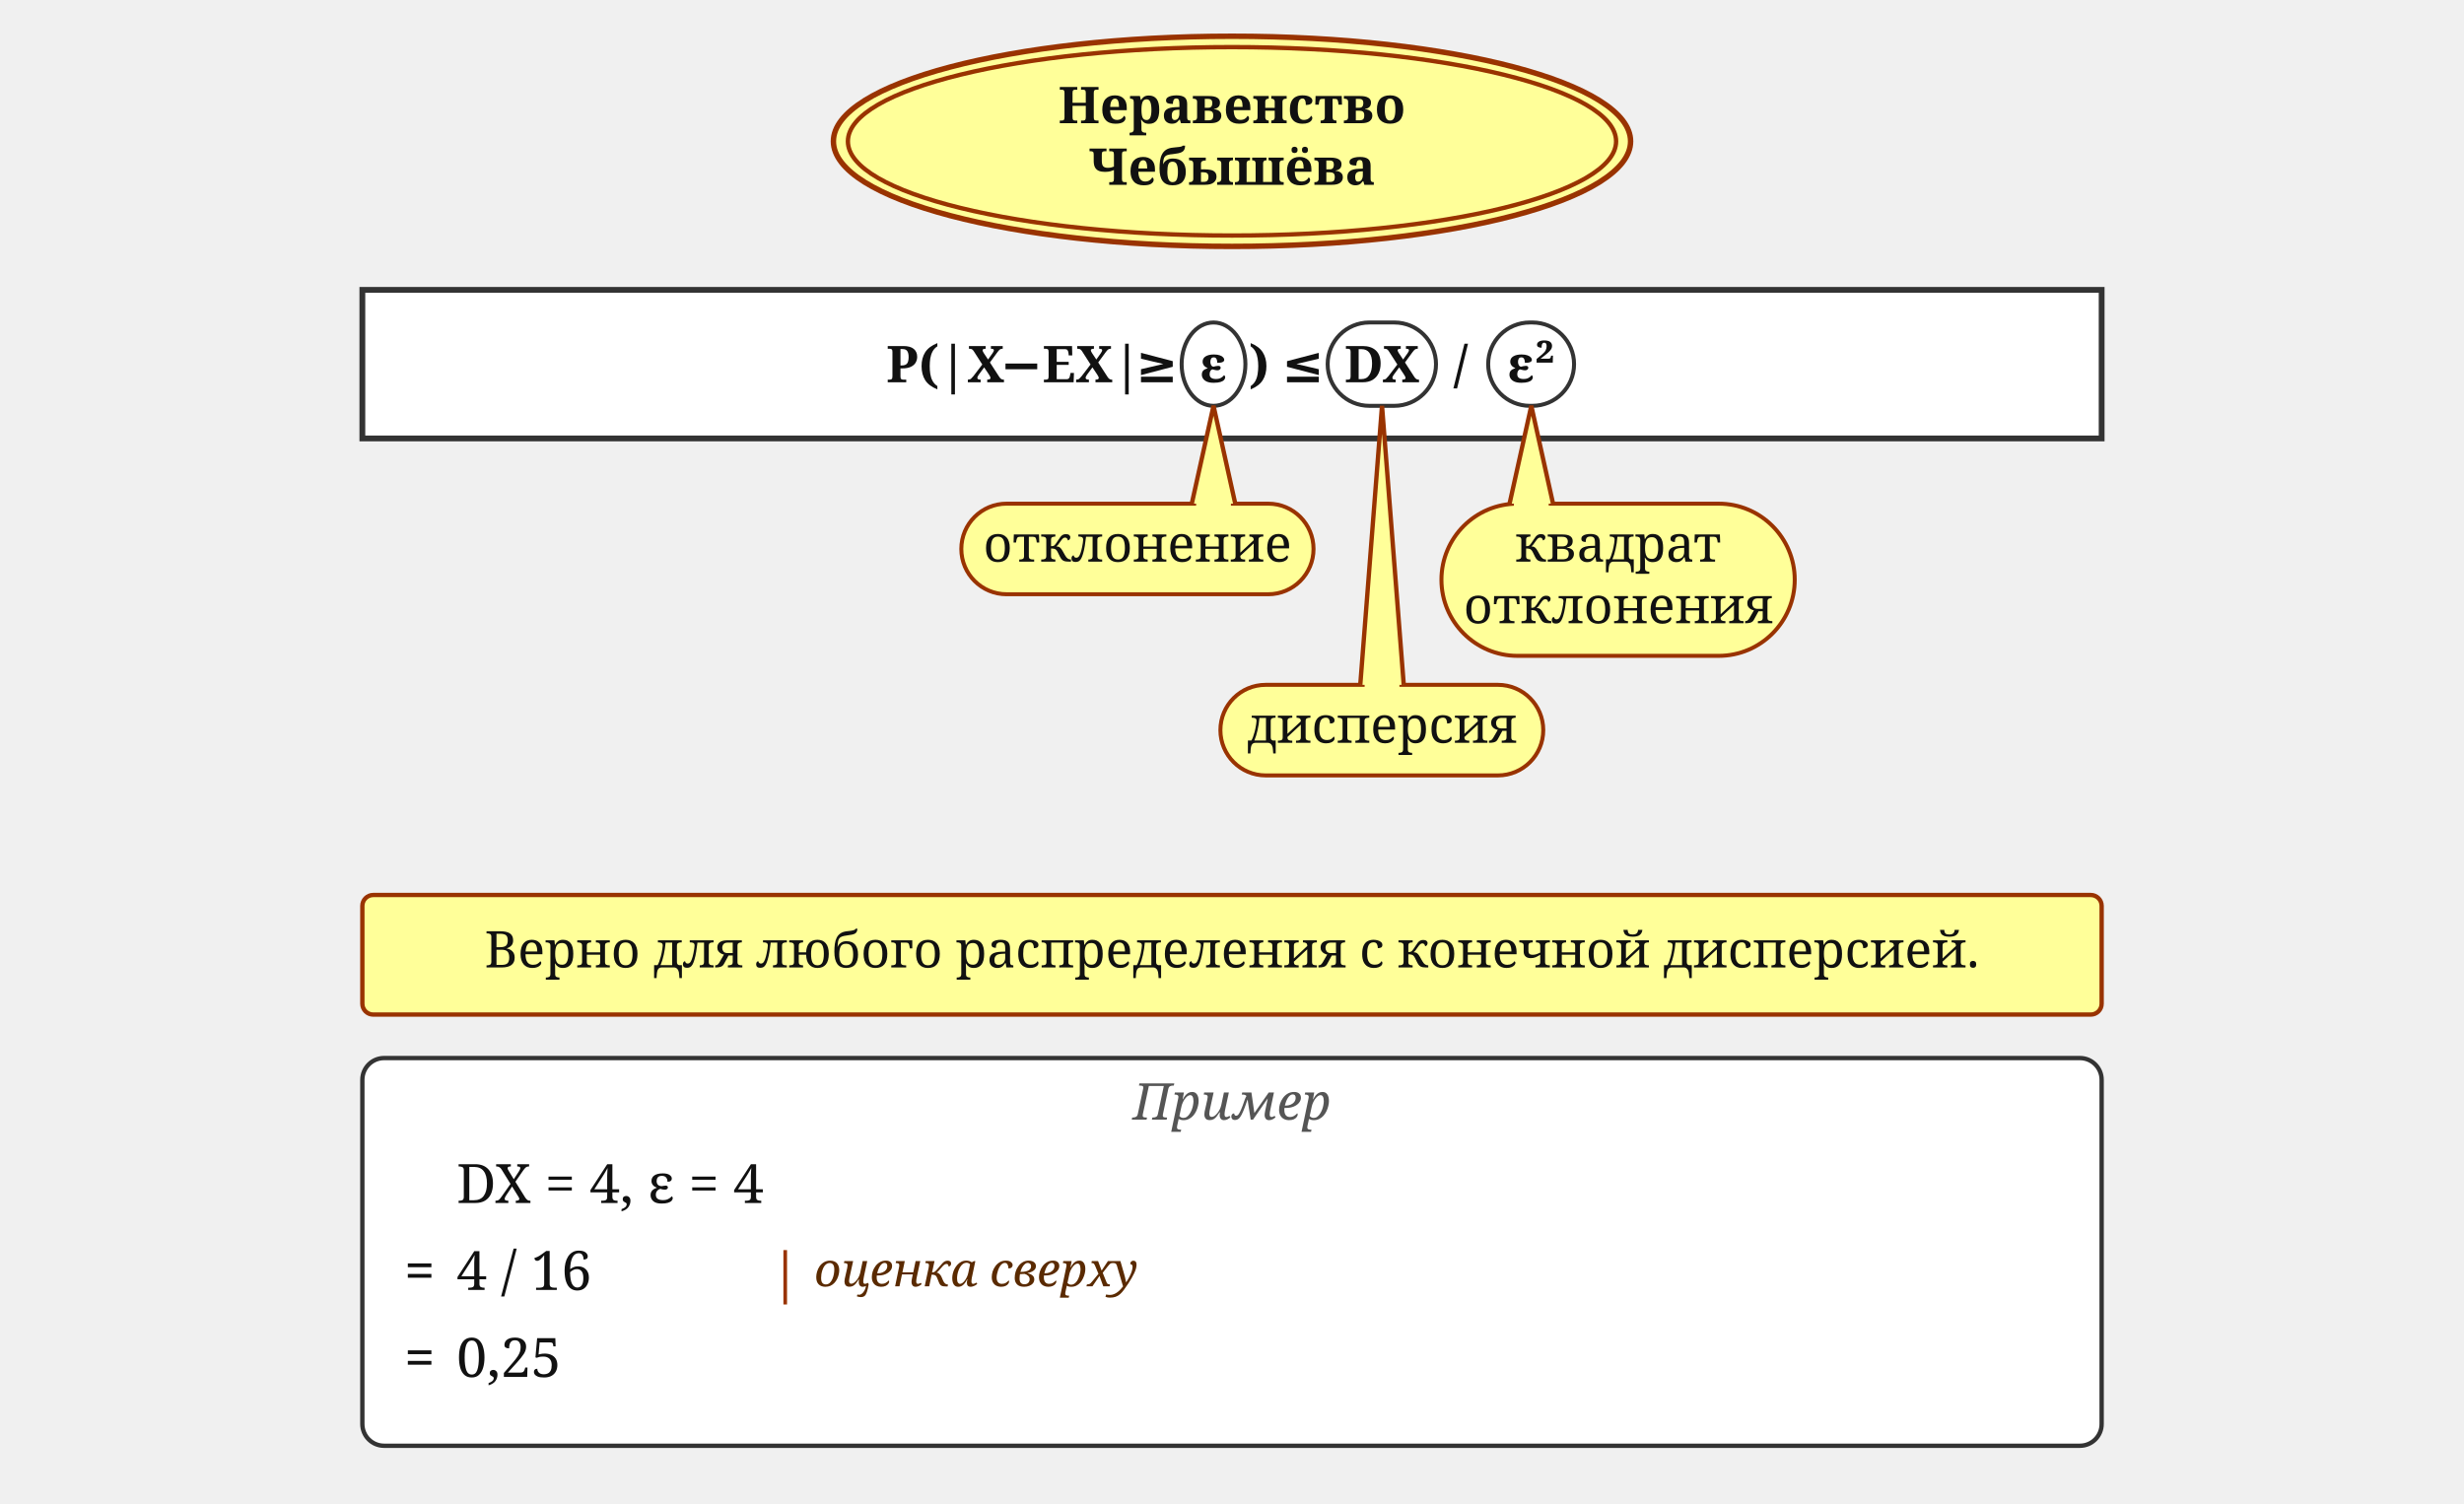
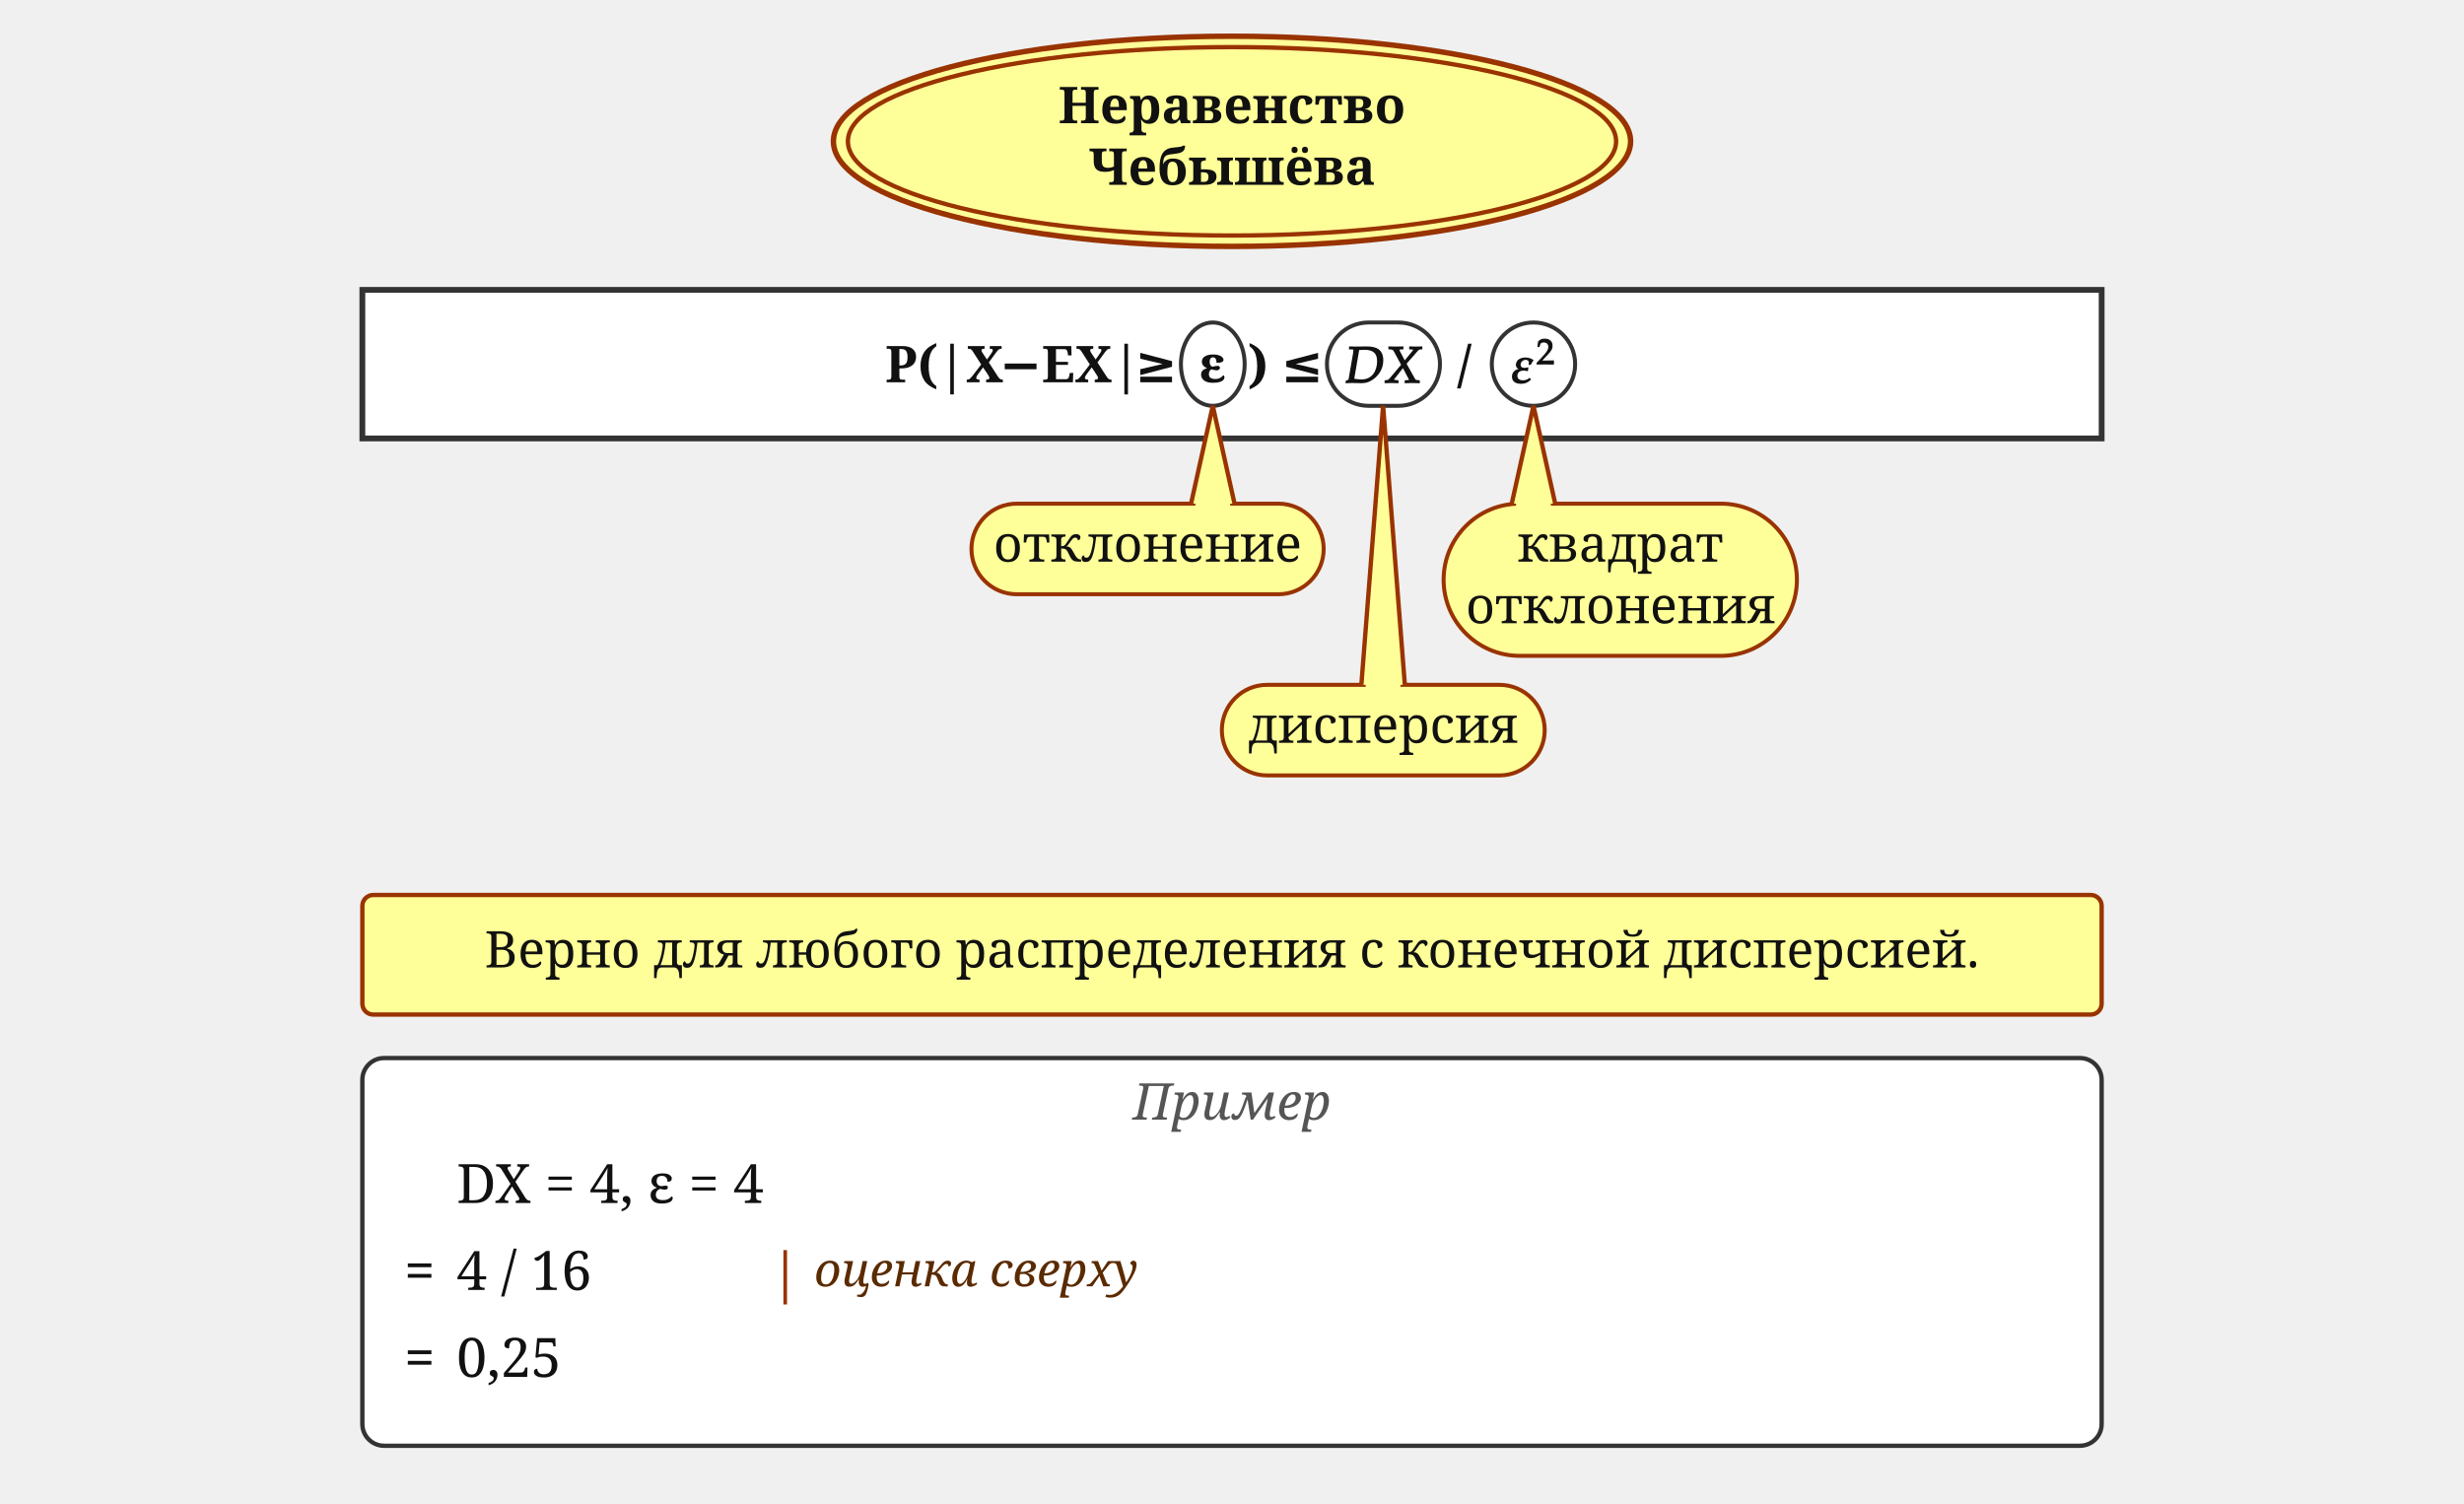
<svg xmlns="http://www.w3.org/2000/svg" width="680" height="415" viewBox="0 0 680 415" font-family="PT Serif, serif">
  <g transform="translate(0.0,0.0)">
    <ellipse cx="340.0" cy="39.0" rx="110.0" ry="29.0" fill="#FFFF99" stroke="#993300" stroke-width="1.5" />
    <ellipse cx="340.0" cy="39.0" rx="106.0" ry="26.0" fill="none" stroke="#993300" stroke-width="1.2" />
    <text x="340.0" y="34.0" font-size="14" text-anchor="middle" font-weight="bold" fill="#111">Неравенство</text>
    <text x="340.0" y="51.0" font-size="14" text-anchor="middle" font-weight="bold" fill="#111">Чебышёва</text>
    <g transform="translate(10.0,80.0)">
      <rect x="90.0" y="0.0" width="480.0" height="41.0" rx="0" fill="#FFFFFF" stroke="#333333" stroke-width="1.6" />
-       <text x="234.6" y="25.5" font-size="14" text-anchor="start" font-weight="bold" fill="#111">P(|X</text>
-       <text x="262.3" y="25.5" font-size="14" text-anchor="start" font-weight="bold" fill="#111"> </text>
-       <text x="266.0" y="25.5" font-size="14" text-anchor="start" font-weight="bold" fill="#111">−</text>
-       <text x="273.9" y="25.5" font-size="14" text-anchor="start" font-weight="bold" fill="#111"> </text>
-       <text x="277.7" y="25.5" font-size="14" text-anchor="start" font-weight="bold" fill="#111">EX|</text>
-       <text x="299.7" y="25.5" font-size="14" text-anchor="start" font-weight="bold" fill="#111"> </text>
-       <text x="303.4" y="25.5" font-size="14" text-anchor="start" font-weight="bold" fill="#111">≥</text>
-       <text x="311.4" y="25.5" font-size="14" text-anchor="start" font-weight="bold" fill="#111"> </text>
-       <rect x="316.1" y="9.0" width="17.6" height="23.0" rx="11.5" fill="#fff" stroke="#333333" stroke-width="1.1" />
-       <text x="324.9" y="25.5" font-size="14" text-anchor="middle" font-weight="bold" fill="#111">ε</text>
-       <text x="334.7" y="25.5" font-size="14" text-anchor="start" font-weight="bold" fill="#111">)</text>
-       <text x="340.0" y="25.5" font-size="14" text-anchor="start" font-weight="bold" fill="#111"> </text>
-       <text x="343.7" y="25.5" font-size="14" text-anchor="start" font-weight="bold" fill="#111">≤</text>
-       <text x="351.6" y="25.5" font-size="14" text-anchor="start" font-weight="bold" fill="#111"> </text>
-       <rect x="356.4" y="9.0" width="29.9" height="23.0" rx="11.5" fill="#fff" stroke="#333333" stroke-width="1.1" />
-       <text x="371.4" y="25.5" font-size="14" text-anchor="middle" font-weight="bold" fill="#111">DX</text>
-       <text x="387.3" y="25.5" font-size="14" text-anchor="start" font-weight="bold" fill="#111"> </text>
-       <text x="391.1" y="25.5" font-size="14" text-anchor="start" font-weight="bold" fill="#111">/</text>
-       <text x="395.9" y="25.5" font-size="14" text-anchor="start" font-weight="bold" fill="#111"> </text>
-       <rect x="400.7" y="9.0" width="23.7" height="23.0" rx="11.5" fill="#fff" stroke="#333333" stroke-width="1.1" />
-       <text x="412.6" y="25.5" font-size="14" text-anchor="middle" font-weight="bold" fill="#111">ε²</text>
-       <rect x="255.3" y="59.0" width="97.2" height="25.0" rx="12.5" fill="#FFFF99" stroke="#993300" stroke-width="1.1" />
+       <text x="234.3" y="25.5" font-size="14" text-anchor="start" font-weight="bold" fill="#111">P(|X</text>
+       <text x="262.0" y="25.5" font-size="14" text-anchor="start" font-weight="bold" fill="#111"> </text>
+       <text x="265.8" y="25.5" font-size="14" text-anchor="start" font-weight="bold" fill="#111">−</text>
+       <text x="273.7" y="25.5" font-size="14" text-anchor="start" font-weight="bold" fill="#111"> </text>
+       <text x="277.5" y="25.5" font-size="14" text-anchor="start" font-weight="bold" fill="#111">EX|</text>
+       <text x="299.4" y="25.5" font-size="14" text-anchor="start" font-weight="bold" fill="#111"> </text>
+       <text x="303.2" y="25.5" font-size="14" text-anchor="start" font-weight="bold" fill="#111">≥</text>
+       <text x="311.1" y="25.5" font-size="14" text-anchor="start" font-weight="bold" fill="#111"> </text>
+       <rect x="315.9" y="9.0" width="17.6" height="23.0" rx="11.5" fill="#fff" stroke="#333333" stroke-width="1.1" />
+       <text x="324.7" y="25.5" font-size="14" text-anchor="middle" font-weight="bold" fill="#111">ε</text>
+       <text x="334.4" y="25.5" font-size="14" text-anchor="start" font-weight="bold" fill="#111">)</text>
+       <text x="339.7" y="25.5" font-size="14" text-anchor="start" font-weight="bold" fill="#111"> </text>
+       <text x="343.5" y="25.5" font-size="14" text-anchor="start" font-weight="bold" fill="#111">≤</text>
+       <text x="351.4" y="25.5" font-size="14" text-anchor="start" font-weight="bold" fill="#111"> </text>
+       <rect x="356.2" y="9.0" width="31.2" height="23.0" rx="11.5" fill="#fff" stroke="#333333" stroke-width="1.1" />
+       <svg x="361.17" y="15.80" width="21.15" height="9.74" viewBox="0 -693 1511 696" overflow="visible" color="#111">
+         <g stroke="currentColor" fill="currentColor" stroke-width="30" transform="scale(1,-1)">
+           <path d="M316-3C388-3 437 8 489 34C645 114 741 265 741 431C741 529 711 599 650 642C604 675 519 693 424 692L220 689L210 689C201 689 198 689 97 692L94 664L147 662C171 661 182 653 182 635C182 621 178 589 173 559L86 55C81 31 56 29 33 23L28-3L121 0L176 0C211 0 282-3 316-3M384 655C566 655 649 579 649 415C649 225 549 41 329 41C285 41 236 46 168 56C168 68 169 75 172 93L268 650C291 650 349 655 384 655Z" />
+           <g transform="translate(777,0)">
+             <path d="M416 25L416-3C464-1 509 0 551 0C591 0 636-1 684-3L684 25L659 27C618 30 605 37 591 61L420 368L641 620C671 653 680 659 706 662L734 664L734 692L620 689C608 689 594 689 505 692L505 664L538 662C570 660 583 655 583 643C583 632 578 623 560 601L399 405L295 604C286 622 281 634 281 642C281 654 294 660 324 662L361 664L361 692L315 691C274 690 244 689 228 689C211 689 181 690 140 691L95 692L95 664L121 662C170 657 182 650 202 613L348 343L110 61C95 43 72 31 48 28L20 25L20-3C69-1 110 0 145 0C181 0 221-1 264-3L264 25L232 28C194 32 177 38 177 50C177 58 181 67 187 75L369 306L488 80C497 62 502 49 502 40C502 32 495 29 470 29L454 28Z" />
+           </g>
+         </g>
+       </svg>
+       <text x="388.3" y="25.5" font-size="14" text-anchor="start" font-weight="bold" fill="#111"> </text>
+       <text x="392.1" y="25.5" font-size="14" text-anchor="start" font-weight="bold" fill="#111">/</text>
+       <text x="396.9" y="25.5" font-size="14" text-anchor="start" font-weight="bold" fill="#111"> </text>
+       <rect x="401.7" y="9.0" width="23.0" height="23.0" rx="11.5" fill="#fff" stroke="#333333" stroke-width="1.1" />
+       <svg x="406.70" y="13.60" width="13.00" height="12.11" viewBox="0 -850.2 928.8 865.2" overflow="visible" color="#111">
+         <g stroke="currentColor" fill="currentColor" stroke-width="30" transform="scale(1,-1)">
+           <path d="M224-15C292-15 346 9 397 55L386 67C310 3 129-2 132 131C135 235 247 265 341 235C345 238 340 218 346 277C278 259 193 267 196 348C198 409 249 457 309 457C365 457 400 417 385 358L400 358L446 434C347 501 147 489 133 352C128 300 166 274 211 262L211 254C128 247 56 205 55 113C53 12 138-15 224-15Z" />
+           <g transform="translate(526,363) scale(0.707)">
+             <path d="M16 23L16-3C203-3 203 0 239 0C275 0 275-3 468-3L468 82C353 77 307 81 122 77L304 270C401 373 431 428 431 503C431 618 353 689 226 689C154 689 105 669 56 619L39 483L68 483L81 529C97 587 133 612 200 612C286 612 341 558 341 473C341 398 299 324 186 204Z" />
+           </g>
+         </g>
+       </svg>
+       <rect x="258.1" y="59.0" width="97.2" height="25.0" rx="12.5" fill="#FFFF99" stroke="#993300" stroke-width="1.1" />
      <g data-k="tail">
-         <path d="M318.9,59.0L324.9,32.0L330.9,59.0" fill="#FFFF99" stroke="#993300" stroke-width="1.2" />
-         <line x1="320.1" y1="59.0" x2="329.7" y2="59.0" stroke="#FFFF99" stroke-width="2.8" />
+         <path d="M318.7,59.0L324.7,32.0L330.7,59.0" fill="#FFFF99" stroke="#993300" stroke-width="1.2" />
+         <line x1="319.9" y1="59.0" x2="329.5" y2="59.0" stroke="#FFFF99" stroke-width="2.8" />
      </g>
-       <text x="303.9" y="75.0" font-size="14" text-anchor="middle" fill="#111">отклонение</text>
-       <rect x="387.8" y="59.0" width="97.5" height="42.0" rx="21" fill="#FFFF99" stroke="#993300" stroke-width="1.1" />
+       <text x="306.7" y="75.0" font-size="14" text-anchor="middle" fill="#111">отклонение</text>
+       <rect x="388.4" y="59.0" width="97.5" height="42.0" rx="21" fill="#FFFF99" stroke="#993300" stroke-width="1.1" />
      <g data-k="tail">
-         <path d="M406.6,59.0L412.6,32.0L418.6,59.0" fill="#FFFF99" stroke="#993300" stroke-width="1.2" />
-         <line x1="407.8" y1="59.0" x2="417.4" y2="59.0" stroke="#FFFF99" stroke-width="2.8" />
+         <path d="M407.2,59.0L413.2,32.0L419.2,59.0" fill="#FFFF99" stroke="#993300" stroke-width="1.2" />
+         <line x1="408.4" y1="59.0" x2="418.0" y2="59.0" stroke="#FFFF99" stroke-width="2.8" />
      </g>
-       <text x="436.6" y="75.0" font-size="14" text-anchor="middle" fill="#111">квадрат</text>
-       <text x="436.6" y="92.0" font-size="14" text-anchor="middle" fill="#111">отклонения</text>
-       <rect x="326.8" y="109.0" width="89.1" height="25.0" rx="12.5" fill="#FFFF99" stroke="#993300" stroke-width="1.1" />
+       <text x="437.2" y="75.0" font-size="14" text-anchor="middle" fill="#111">квадрат</text>
+       <text x="437.2" y="92.0" font-size="14" text-anchor="middle" fill="#111">отклонения</text>
+       <rect x="327.2" y="109.0" width="89.1" height="25.0" rx="12.5" fill="#FFFF99" stroke="#993300" stroke-width="1.1" />
      <g data-k="tail">
-         <path d="M365.4,109.0L371.4,32.0L377.4,109.0" fill="#FFFF99" stroke="#993300" stroke-width="1.2" />
-         <line x1="366.6" y1="109.0" x2="376.2" y2="109.0" stroke="#FFFF99" stroke-width="2.8" />
+         <path d="M365.7,109.0L371.7,32.0L377.7,109.0" fill="#FFFF99" stroke="#993300" stroke-width="1.2" />
+         <line x1="366.9" y1="109.0" x2="376.5" y2="109.0" stroke="#FFFF99" stroke-width="2.8" />
      </g>
-       <text x="371.4" y="125.0" font-size="14" text-anchor="middle" fill="#111">дисперсия</text>
+       <text x="371.7" y="125.0" font-size="14" text-anchor="middle" fill="#111">дисперсия</text>
    </g>
    <rect x="100.0" y="247.0" width="480.0" height="33.0" rx="3" fill="#FFFF99" stroke="#993300" stroke-width="1.2" />
    <text x="340.0" y="267.0" font-size="14" text-anchor="middle" fill="#111">Верно для любого распределения с конечной дисперсией.</text>
    <rect x="100.0" y="292.0" width="480.0" height="107.0" rx="6" fill="#FFFFFF" stroke="#333333" stroke-width="1.2" />
    <text x="340.0" y="309.0" font-size="14" text-anchor="middle" font-style="italic" fill="#555">Пример</text>
    <text x="120.0" y="332.0" font-size="15" text-anchor="end" font-weight="bold" fill="#111" />
    <text x="126.0" y="332.0" font-size="15" text-anchor="start" fill="#111">DX = 4, ε = 4</text>
    <text x="120.0" y="356.0" font-size="15" text-anchor="end" font-weight="bold" fill="#111">=</text>
    <text x="126.0" y="356.0" font-size="15" text-anchor="start" fill="#111">4 / 16</text>
    <line x1="216.7" y1="345.0" x2="216.7" y2="360.0" stroke="#993300" stroke-width="1" />
    <text x="224.7" y="355.0" font-size="13" text-anchor="start" font-style="italic" fill="#5a2a00">оценка сверху</text>
    <text x="120.0" y="380.0" font-size="15" text-anchor="end" font-weight="bold" fill="#111">=</text>
    <text x="126.0" y="380.0" font-size="15" text-anchor="start" fill="#111">0,25</text>
  </g>
</svg>
